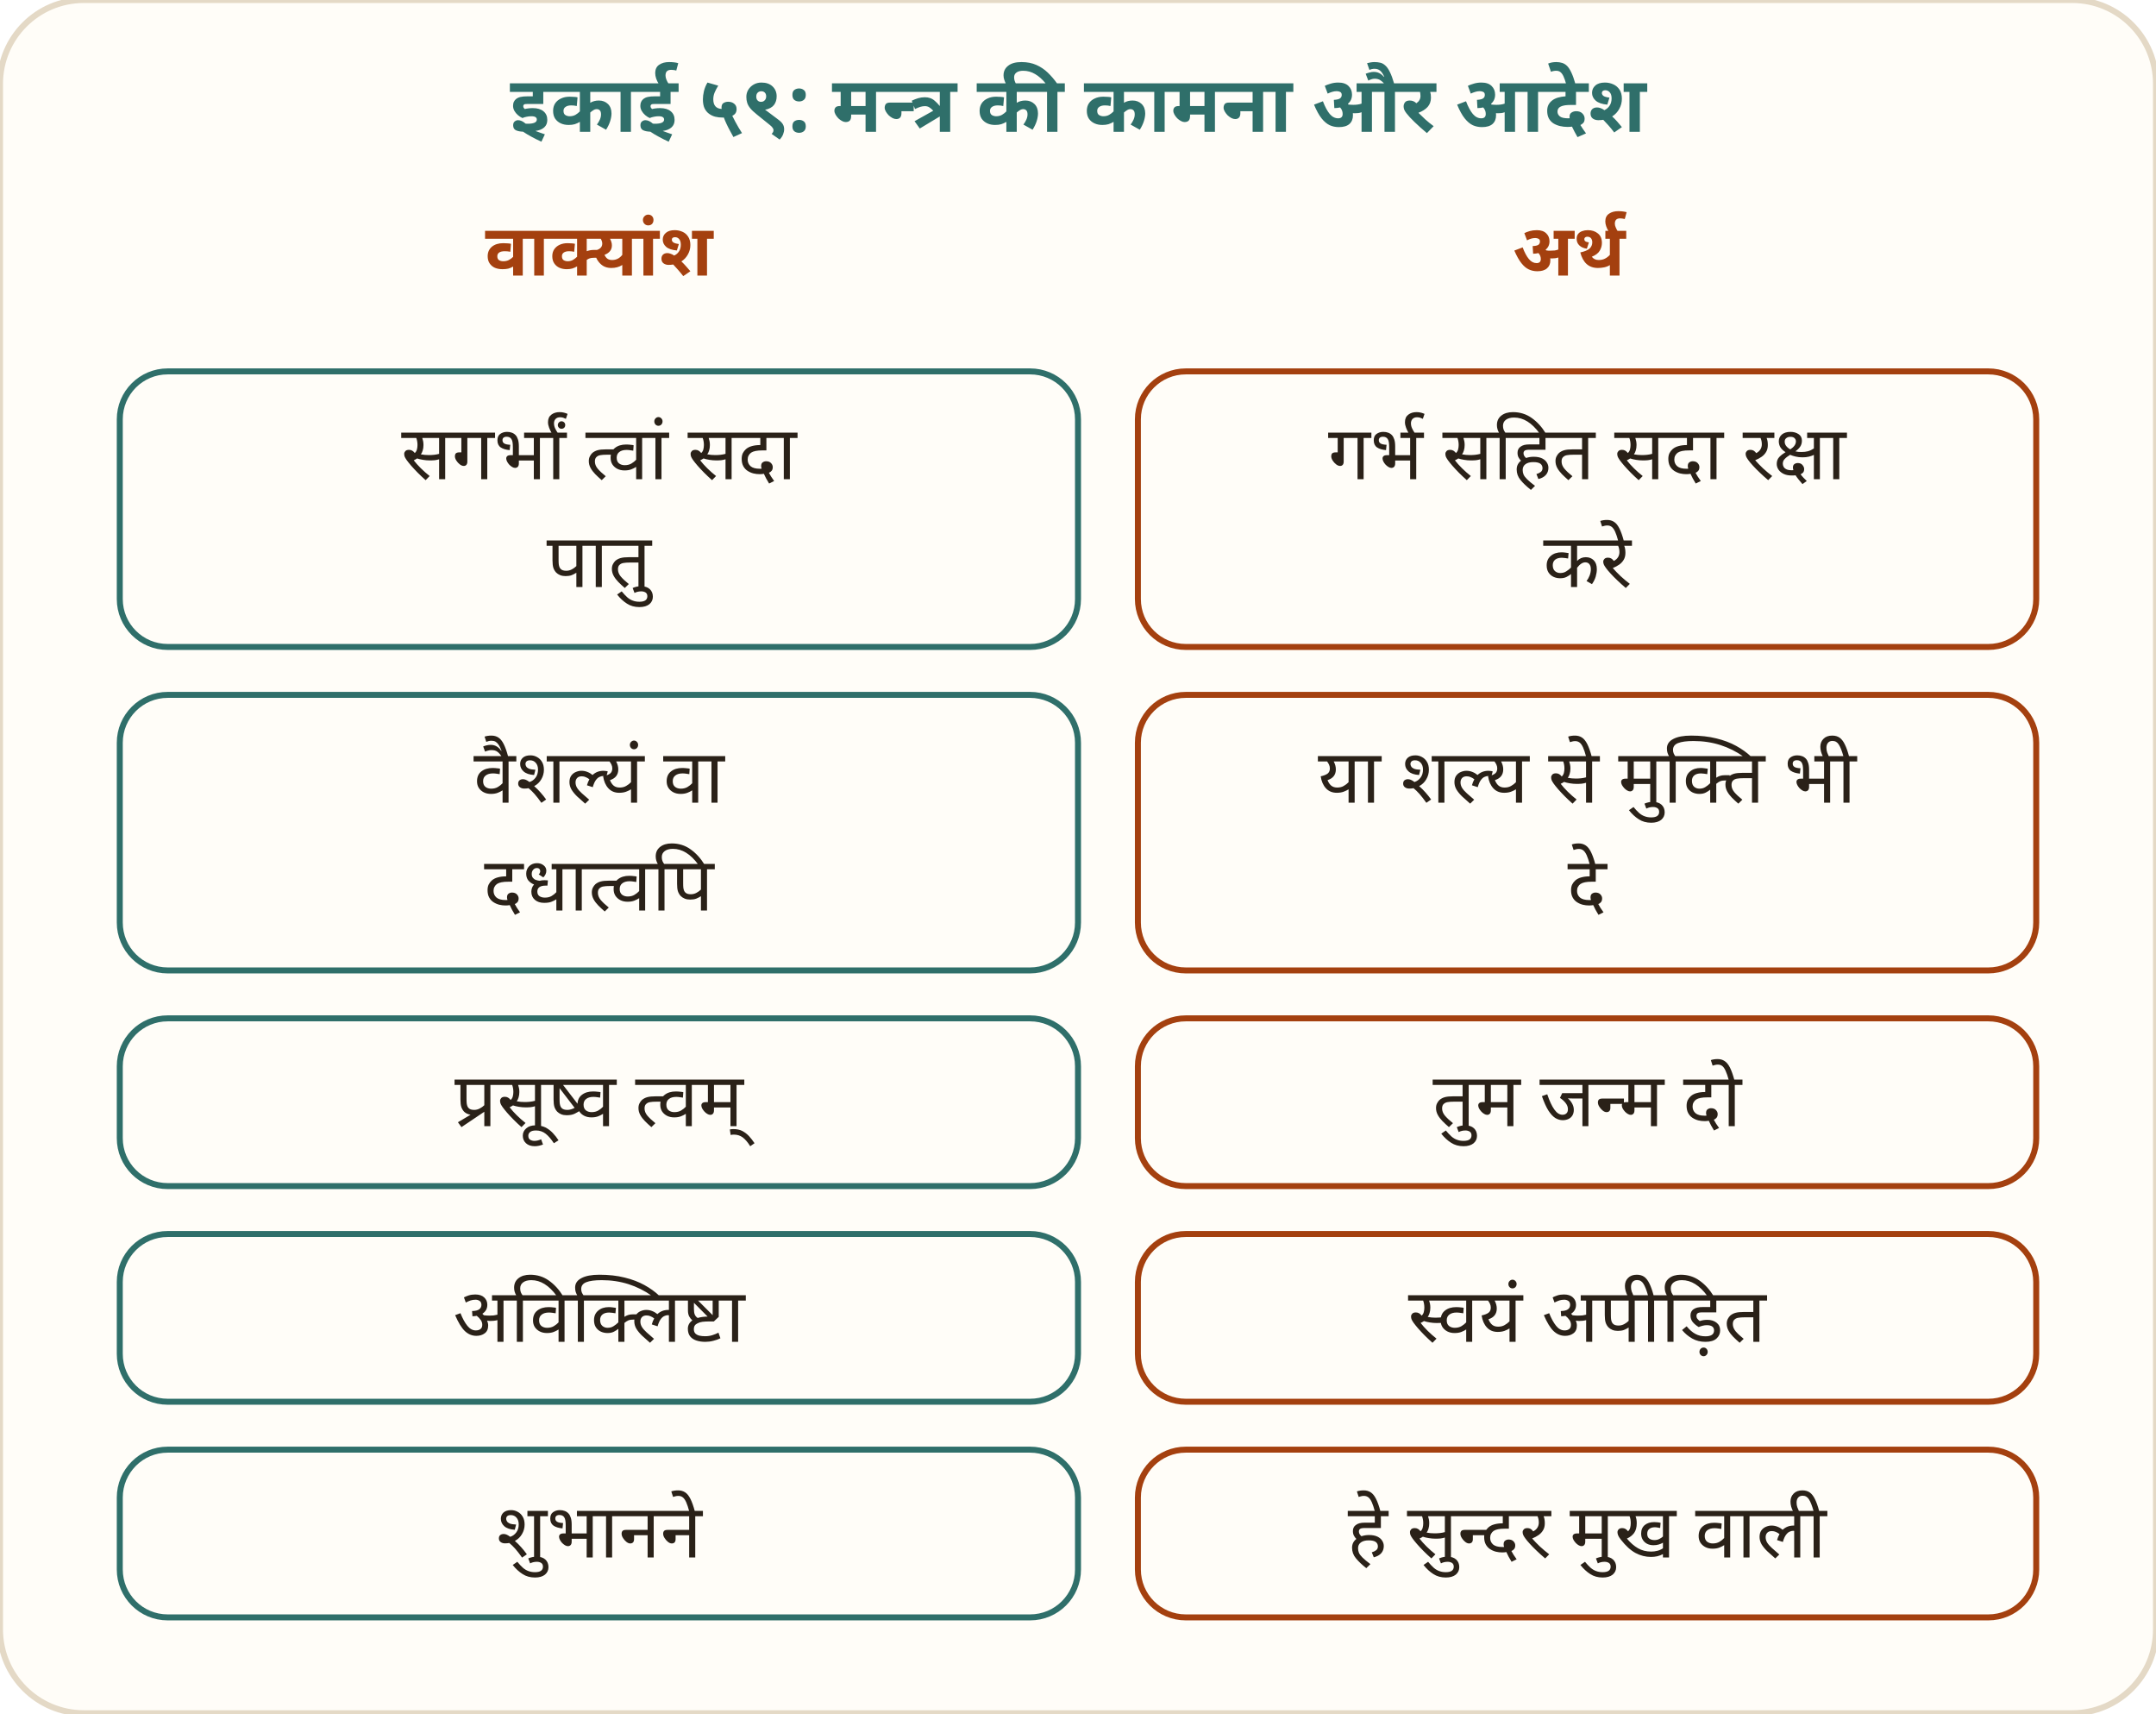
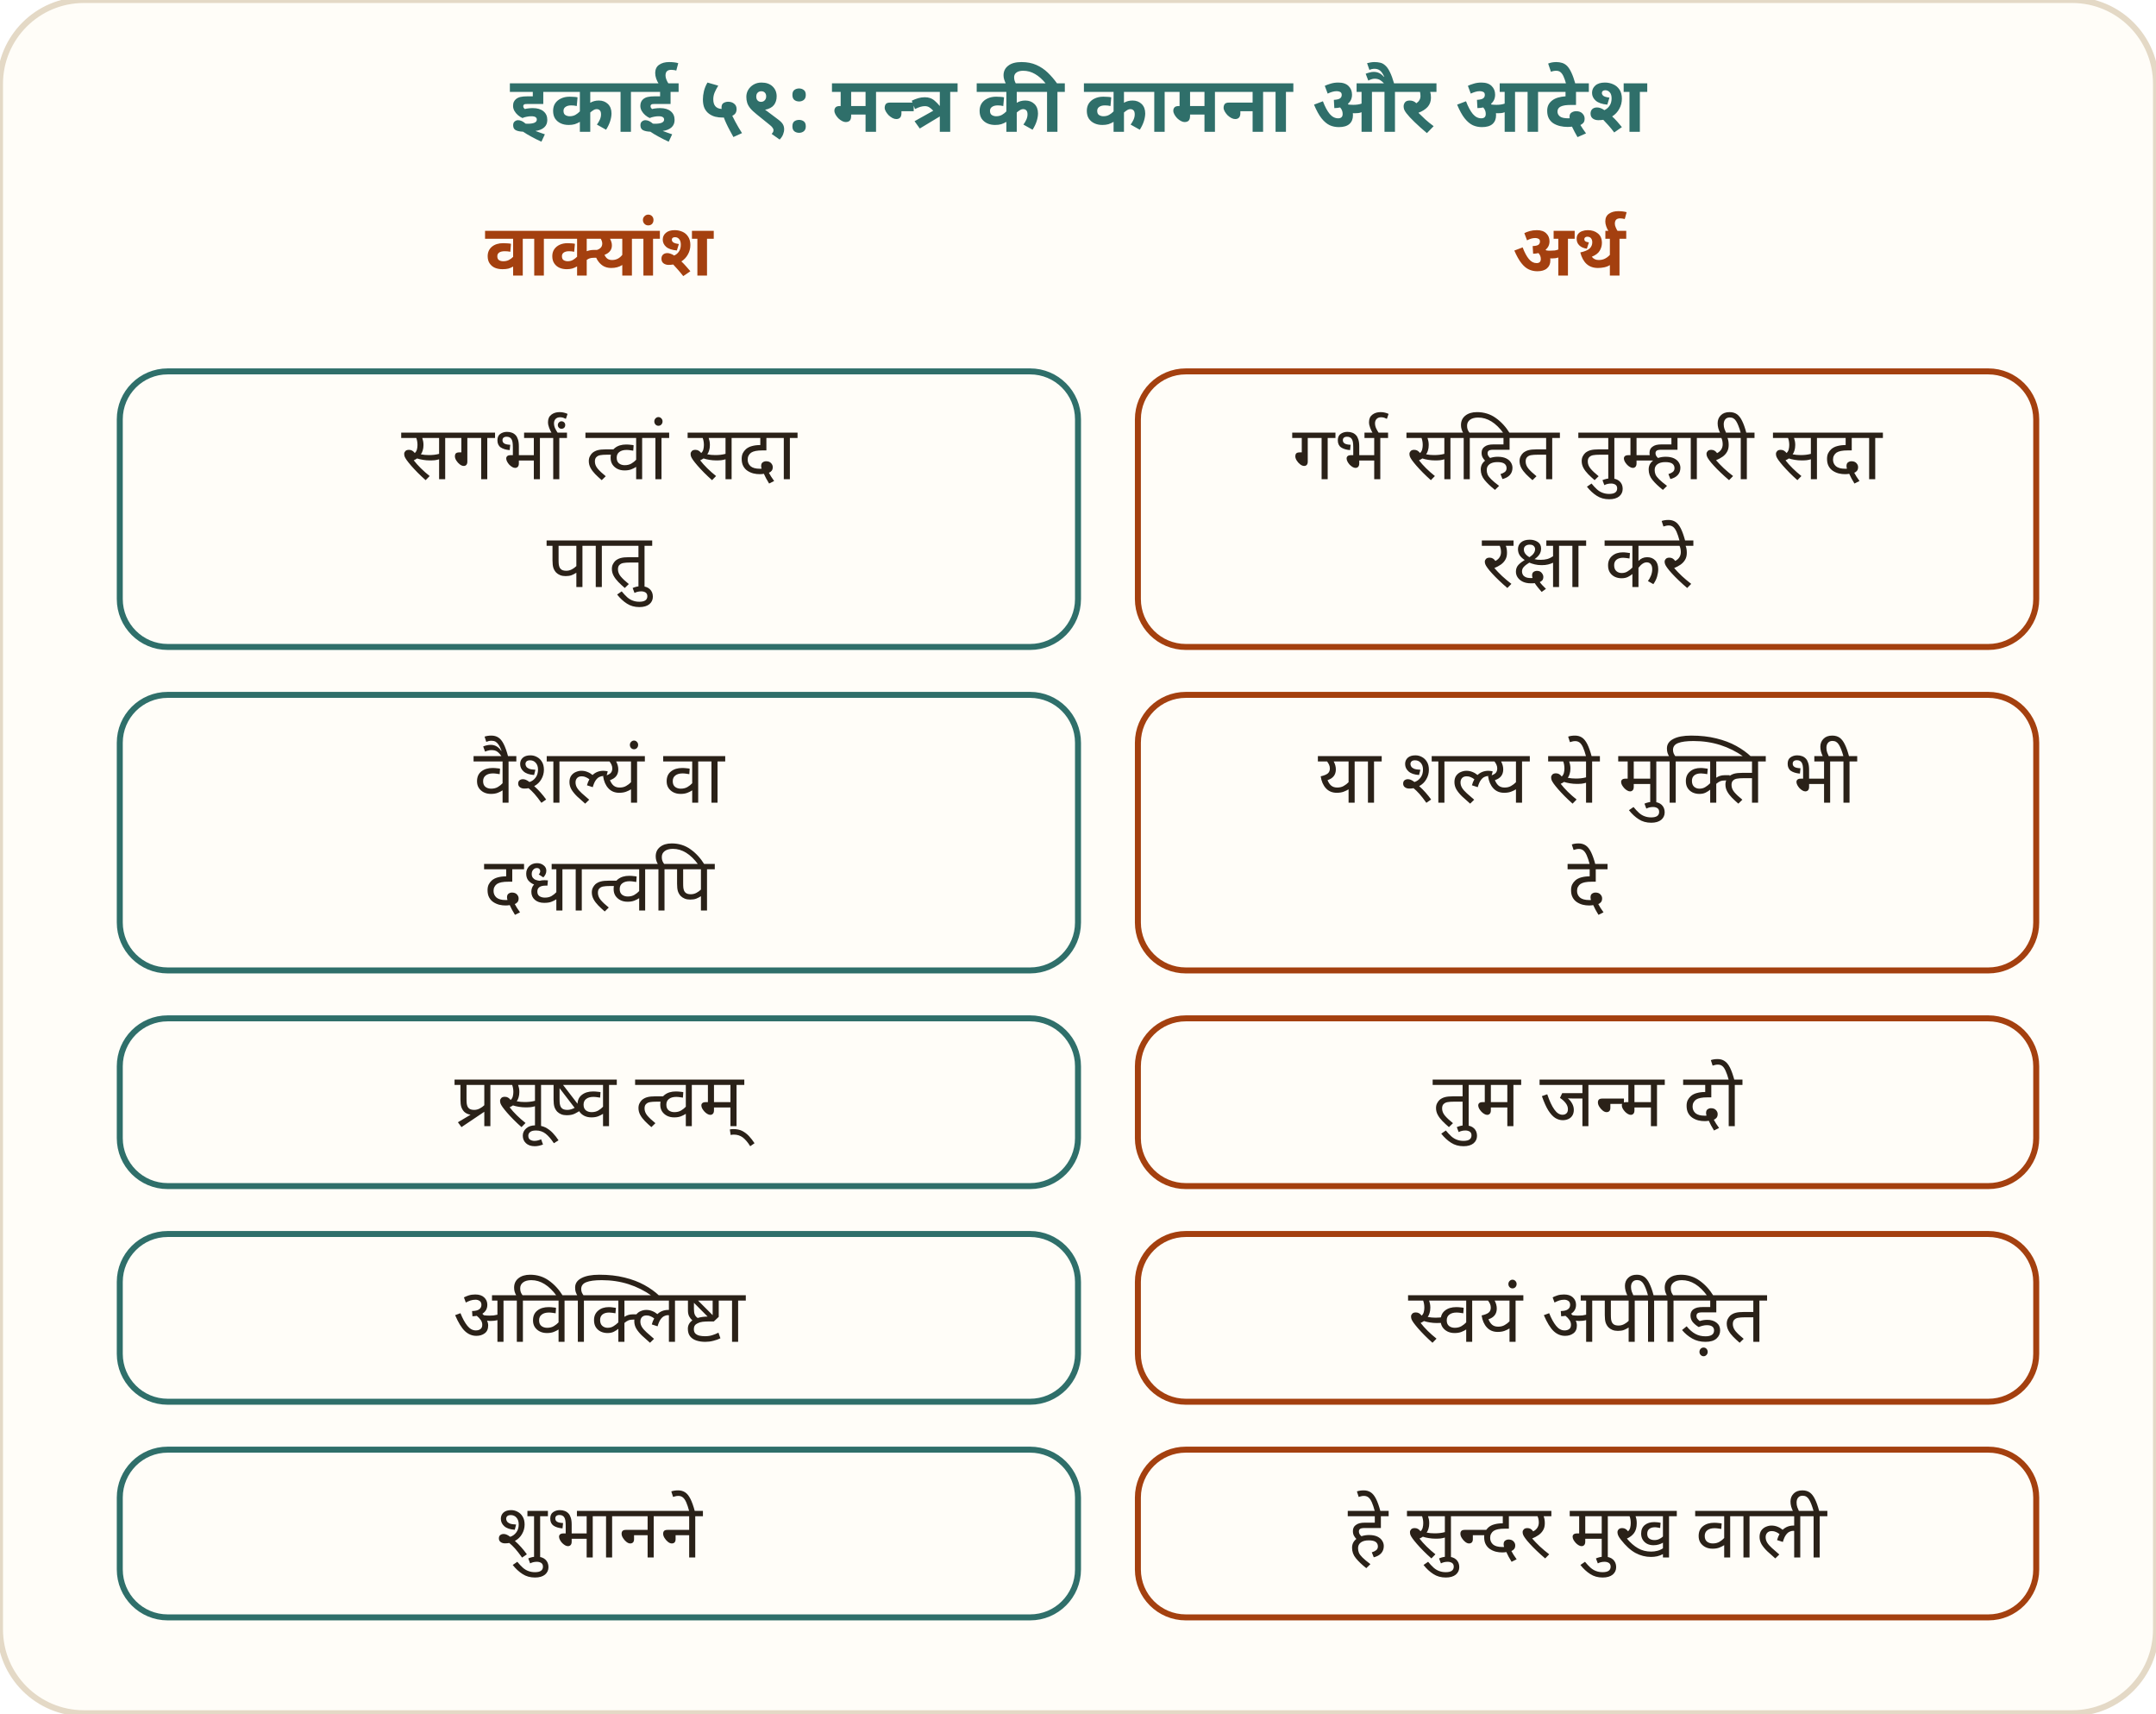
<svg xmlns="http://www.w3.org/2000/svg" viewBox="0 0 360 286" role="img">
  <rect width="360" height="286" rx="14" fill="#fffdf8" stroke="#e4d9c6" />
  <text x="180" y="22" font-family="'Noto Sans Devanagari','Mukta','Nirmala UI','Mangal',sans-serif" font-size="13" font-weight="700" fill="#2f6f6a" text-anchor="middle">इकाई ५९: मन्त्र की कामना और आदेश</text>
  <text x="100" y="46" font-family="'Noto Sans Devanagari','Mukta','Nirmala UI','Mangal',sans-serif" font-size="12" font-weight="700" fill="#a4400f" text-anchor="middle">वाक्यांश</text>
  <text x="262" y="46" font-family="'Noto Sans Devanagari','Mukta','Nirmala UI','Mangal',sans-serif" font-size="12" font-weight="700" fill="#a4400f" text-anchor="middle">अर्थ</text>
  <rect x="20" y="62" width="160" height="46" rx="8" fill="#fffdf8" stroke="#2f6f6a" />
  <text x="100.0" y="80.0" font-family="'Noto Sans Devanagari','Mukta','Nirmala UI','Mangal',sans-serif" font-size="12.5" font-weight="500" fill="#2a2118" text-anchor="middle">सगर्भां त्वां सदा</text>
  <text x="100.0" y="98.0" font-family="'Noto Sans Devanagari','Mukta','Nirmala UI','Mangal',sans-serif" font-size="12.5" font-weight="500" fill="#2a2118" text-anchor="middle">पातु</text>
  <rect x="190" y="62" width="150" height="46" rx="8" fill="#fffdf8" stroke="#a4400f" />
-   <text x="265.0" y="80.0" font-family="'Noto Sans Devanagari','Mukta','Nirmala UI','Mangal',sans-serif" font-size="12.5" font-weight="500" fill="#2a2118" text-anchor="middle">गर्भ सहित सदा रक्षा</text>
-   <text x="265.0" y="98.0" font-family="'Noto Sans Devanagari','Mukta','Nirmala UI','Mangal',sans-serif" font-size="12.5" font-weight="500" fill="#2a2118" text-anchor="middle">करे</text>
+   <text x="265.0" y="80.0" font-family="'Noto Sans Devanagari','Mukta','Nirmala UI','Mangal',sans-serif" font-size="12.5" font-weight="500" fill="#2a2118" text-anchor="middle">गर्भ सहित तुम्हारी सदा</text>
+   <text x="265.0" y="98.0" font-family="'Noto Sans Devanagari','Mukta','Nirmala UI','Mangal',sans-serif" font-size="12.5" font-weight="500" fill="#2a2118" text-anchor="middle">रक्षा करे</text>
  <rect x="20" y="116" width="160" height="46" rx="8" fill="#fffdf8" stroke="#2f6f6a" />
  <text x="100.0" y="134.0" font-family="'Noto Sans Devanagari','Mukta','Nirmala UI','Mangal',sans-serif" font-size="12.5" font-weight="500" fill="#2a2118" text-anchor="middle">वैशल्यं वा</text>
  <text x="100.0" y="152.0" font-family="'Noto Sans Devanagari','Mukta','Nirmala UI','Mangal',sans-serif" font-size="12.5" font-weight="500" fill="#2a2118" text-anchor="middle">दधात्वपि</text>
  <rect x="190" y="116" width="150" height="46" rx="8" fill="#fffdf8" stroke="#a4400f" />
  <text x="265.0" y="134.0" font-family="'Noto Sans Devanagari','Mukta','Nirmala UI','Mangal',sans-serif" font-size="12.5" font-weight="500" fill="#2a2118" text-anchor="middle">या शल्य से मुक्ति भी</text>
  <text x="265.0" y="152.0" font-family="'Noto Sans Devanagari','Mukta','Nirmala UI','Mangal',sans-serif" font-size="12.5" font-weight="500" fill="#2a2118" text-anchor="middle">दे</text>
  <rect x="20" y="170" width="160" height="28" rx="8" fill="#fffdf8" stroke="#2f6f6a" />
  <text x="100.0" y="188.0" font-family="'Noto Sans Devanagari','Mukta','Nirmala UI','Mangal',sans-serif" font-size="12.5" font-weight="500" fill="#2a2118" text-anchor="middle">प्रसूष्व त्वम्</text>
  <rect x="190" y="170" width="150" height="28" rx="8" fill="#fffdf8" stroke="#a4400f" />
  <text x="265.0" y="188.0" font-family="'Noto Sans Devanagari','Mukta','Nirmala UI','Mangal',sans-serif" font-size="12.5" font-weight="500" fill="#2a2118" text-anchor="middle">तुम जन्म दो</text>
  <rect x="20" y="206" width="160" height="28" rx="8" fill="#fffdf8" stroke="#2f6f6a" />
  <text x="100.0" y="224.0" font-family="'Noto Sans Devanagari','Mukta','Nirmala UI','Mangal',sans-serif" font-size="12.5" font-weight="500" fill="#2a2118" text-anchor="middle">अविक्लिष्टा</text>
  <rect x="190" y="206" width="150" height="28" rx="8" fill="#fffdf8" stroke="#a4400f" />
  <text x="265.0" y="224.0" font-family="'Noto Sans Devanagari','Mukta','Nirmala UI','Mangal',sans-serif" font-size="12.5" font-weight="500" fill="#2a2118" text-anchor="middle">स्वयं अपीड़ित</text>
  <rect x="20" y="242" width="160" height="28" rx="8" fill="#fffdf8" stroke="#2f6f6a" />
  <text x="100.0" y="260.0" font-family="'Noto Sans Devanagari','Mukta','Nirmala UI','Mangal',sans-serif" font-size="12.5" font-weight="500" fill="#2a2118" text-anchor="middle">शुभानने</text>
  <rect x="190" y="242" width="150" height="28" rx="8" fill="#fffdf8" stroke="#a4400f" />
  <text x="265.0" y="260.0" font-family="'Noto Sans Devanagari','Mukta','Nirmala UI','Mangal',sans-serif" font-size="12.5" font-weight="500" fill="#2a2118" text-anchor="middle">हे सुन्दर मुख वाली</text>
</svg>
